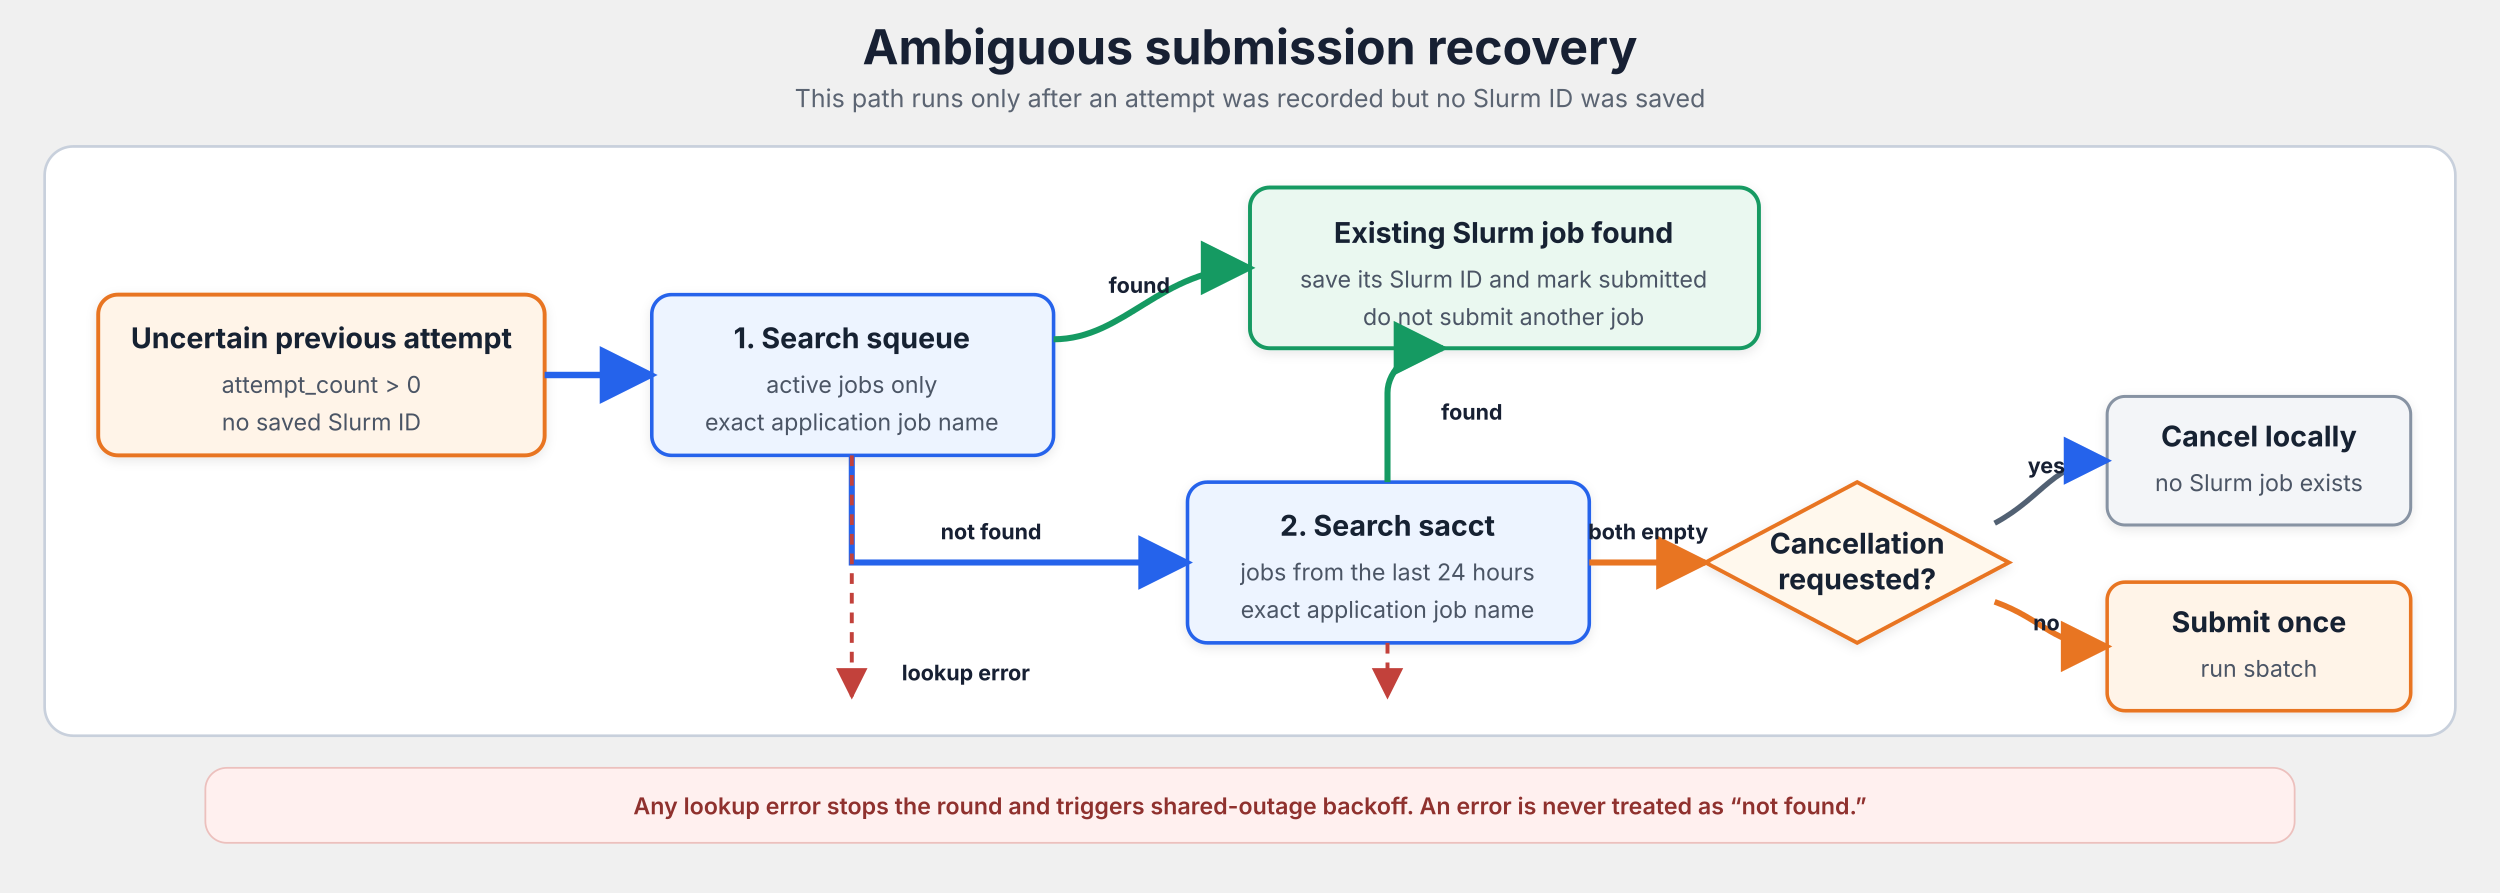
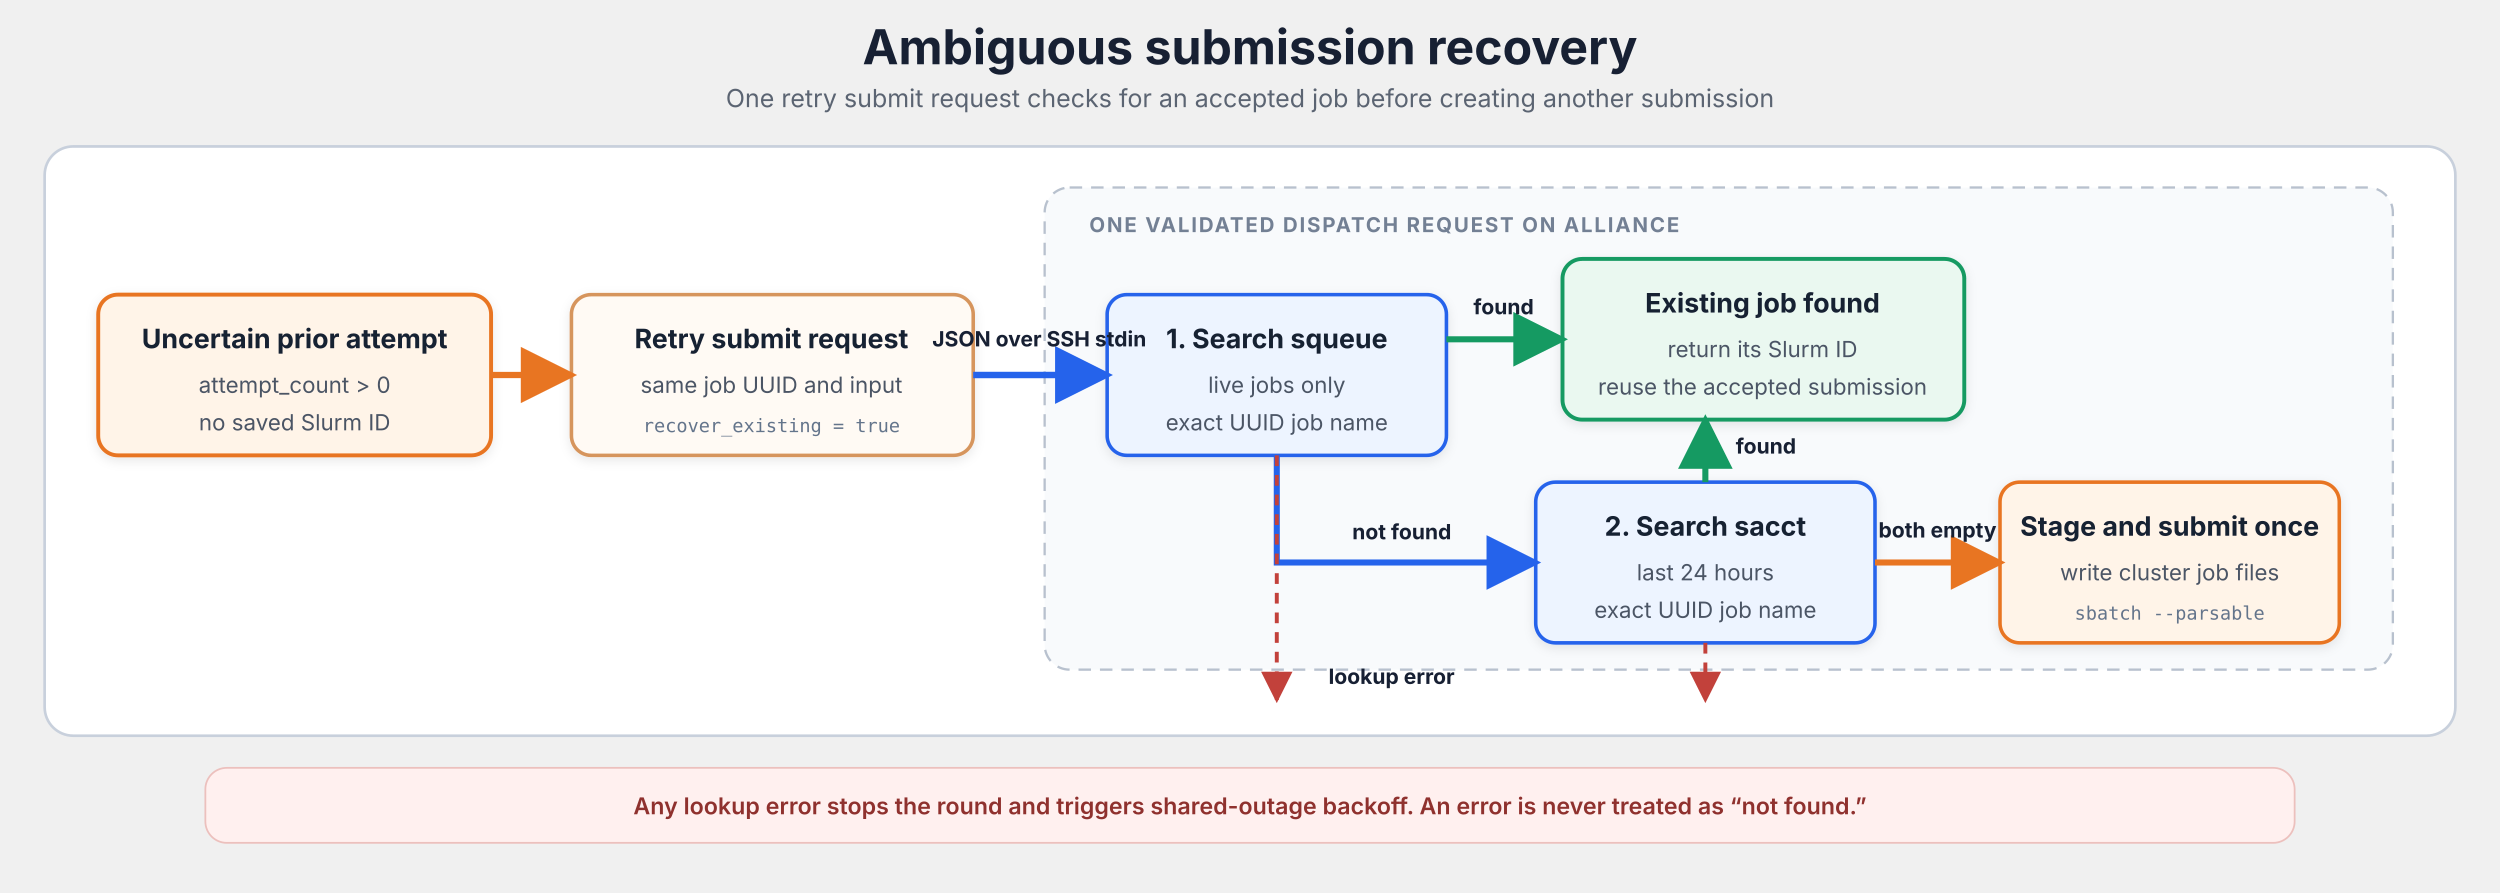
<svg xmlns="http://www.w3.org/2000/svg" viewBox="0 0 1400 500" role="img" aria-labelledby="title description">
  <defs>
    <marker id="arrow-blue" viewBox="0 0 10 10" refX="9" refY="5" markerWidth="9" markerHeight="9" orient="auto">
      <path d="M0,0 L10,5 L0,10 Z" fill="#2563eb" />
    </marker>
    <marker id="arrow-green" viewBox="0 0 10 10" refX="9" refY="5" markerWidth="9" markerHeight="9" orient="auto">
      <path d="M0,0 L10,5 L0,10 Z" fill="#159a62" />
    </marker>
    <marker id="arrow-orange" viewBox="0 0 10 10" refX="9" refY="5" markerWidth="9" markerHeight="9" orient="auto">
      <path d="M0,0 L10,5 L0,10 Z" fill="#e87522" />
    </marker>
    <marker id="arrow-red" viewBox="0 0 10 10" refX="9" refY="5" markerWidth="8" markerHeight="8" orient="auto">
      <path d="M0,0 L10,5 L0,10 Z" fill="#c2413b" />
    </marker>
    <filter id="shadow" x="-20%" y="-20%" width="140%" height="140%">
      <feDropShadow dx="0" dy="2" stdDeviation="3" flood-color="#0f172a" flood-opacity="0.09" />
    </filter>
  </defs>
  <style>
    text { font-family: Inter, ui-sans-serif, system-ui, -apple-system, BlinkMacSystemFont, "Segoe UI", sans-serif; fill: #172033; }
    .title { font-size: 27px; font-weight: 700; }
    .subtitle { font-size: 14px; fill: #5b6472; }
-     .node-title { font-size: 16px; font-weight: 700; }
-     .node-body { font-size: 13px; fill: #4b5565; }
-     .edge-label { font-size: 12px; font-weight: 650; }
+     .panel-title { font-size: 11.5px; font-weight: 700; letter-spacing: 1px; fill: #738094; }
+     .node-title { font-size: 15px; font-weight: 700; }
+     .node-body { font-size: 12.5px; fill: #4b5565; }
+     .edge-label { font-size: 11.8px; font-weight: 650; }
+     .command { font-family: ui-monospace, SFMono-Regular, Menlo, Consolas, monospace; font-size: 10.4px; fill: #64748b; }
    .footer { font-size: 13px; font-weight: 600; fill: #8f312e; }
  </style>
  <text class="title" x="700" y="36" text-anchor="middle">Ambiguous submission recovery</text>
-   <text class="subtitle" x="700" y="60" text-anchor="middle">This path runs only after an attempt was recorded but no Slurm ID was saved</text>
+   <text class="subtitle" x="700" y="60" text-anchor="middle">One retry submit request checks for an accepted job before creating another submission</text>
  <rect x="25" y="82" width="1350" height="330" rx="16" fill="#ffffff" stroke="#c8d0dc" stroke-width="1.5" />
  <g filter="url(#shadow)">
-     <rect x="55" y="165" width="250" height="90" rx="11" fill="#fff4e8" stroke="#e87522" stroke-width="2.2" />
-     <text class="node-title" x="180" y="195" text-anchor="middle">Uncertain previous attempt</text>
-     <text class="node-body" x="180" y="220" text-anchor="middle">attempt_count &gt; 0</text>
-     <text class="node-body" x="180" y="241" text-anchor="middle">no saved Slurm ID</text>
+     <rect x="55" y="165" width="220" height="90" rx="11" fill="#fff4e8" stroke="#e87522" stroke-width="2.2" />
+     <text class="node-title" x="165" y="195" text-anchor="middle">Uncertain prior attempt</text>
+     <text class="node-body" x="165" y="220" text-anchor="middle">attempt_count &gt; 0</text>
+     <text class="node-body" x="165" y="241" text-anchor="middle">no saved Slurm ID</text>
  </g>
  <g filter="url(#shadow)">
-     <rect x="365" y="165" width="225" height="90" rx="11" fill="#edf4ff" stroke="#2563eb" stroke-width="2" />
-     <text class="node-title" x="477" y="195" text-anchor="middle">1. Search squeue</text>
-     <text class="node-body" x="477" y="220" text-anchor="middle">active jobs only</text>
-     <text class="node-body" x="477" y="241" text-anchor="middle">exact application job name</text>
+     <rect x="320" y="165" width="225" height="90" rx="11" fill="#fffaf4" stroke="#d6955d" stroke-width="2" />
+     <text class="node-title" x="432" y="195" text-anchor="middle">Retry submit request</text>
+     <text class="node-body" x="432" y="220" text-anchor="middle">same job UUID and input</text>
+     <text class="command" x="432" y="242" text-anchor="middle">recover_existing = true</text>
+   </g>
+   <rect x="585" y="105" width="755" height="270" rx="14" fill="#f8fafc" stroke="#b8c1ce" stroke-width="1.3" stroke-dasharray="7 5" />
+   <text class="panel-title" x="610" y="130">ONE VALIDATED DISPATCH REQUEST ON ALLIANCE</text>
+   <g filter="url(#shadow)">
+     <rect x="620" y="165" width="190" height="90" rx="11" fill="#edf4ff" stroke="#2563eb" stroke-width="2" />
+     <text class="node-title" x="715" y="195" text-anchor="middle">1. Search squeue</text>
+     <text class="node-body" x="715" y="220" text-anchor="middle">live jobs only</text>
+     <text class="node-body" x="715" y="241" text-anchor="middle">exact UUID job name</text>
  </g>
  <g filter="url(#shadow)">
-     <rect x="665" y="270" width="225" height="90" rx="11" fill="#edf4ff" stroke="#2563eb" stroke-width="2" />
-     <text class="node-title" x="777" y="300" text-anchor="middle">2. Search sacct</text>
-     <text class="node-body" x="777" y="325" text-anchor="middle">jobs from the last 24 hours</text>
-     <text class="node-body" x="777" y="346" text-anchor="middle">exact application job name</text>
+     <rect x="860" y="270" width="190" height="90" rx="11" fill="#edf4ff" stroke="#2563eb" stroke-width="2" />
+     <text class="node-title" x="955" y="300" text-anchor="middle">2. Search sacct</text>
+     <text class="node-body" x="955" y="325" text-anchor="middle">last 24 hours</text>
+     <text class="node-body" x="955" y="346" text-anchor="middle">exact UUID job name</text>
  </g>
  <g filter="url(#shadow)">
-     <rect x="700" y="105" width="285" height="90" rx="11" fill="#eaf8f0" stroke="#159a62" stroke-width="2.2" />
-     <text class="node-title" x="842" y="136" text-anchor="middle">Existing Slurm job found</text>
-     <text class="node-body" x="842" y="161" text-anchor="middle">save its Slurm ID and mark submitted</text>
-     <text class="node-body" x="842" y="182" text-anchor="middle">do not submit another job</text>
+     <rect x="875" y="145" width="225" height="90" rx="11" fill="#eaf8f0" stroke="#159a62" stroke-width="2.2" />
+     <text class="node-title" x="987" y="175" text-anchor="middle">Existing job found</text>
+     <text class="node-body" x="987" y="200" text-anchor="middle">return its Slurm ID</text>
+     <text class="node-body" x="987" y="221" text-anchor="middle">reuse the accepted submission</text>
  </g>
  <g filter="url(#shadow)">
-     <path d="M1040 270 L1125 315 L1040 360 L955 315 Z" fill="#fff8ed" stroke="#e87522" stroke-width="2.2" />
-     <text class="node-title" x="1040" y="310" text-anchor="middle">Cancellation</text>
-     <text class="node-title" x="1040" y="330" text-anchor="middle">requested?</text>
+     <rect x="1120" y="270" width="190" height="90" rx="11" fill="#fff4e8" stroke="#e87522" stroke-width="2" />
+     <text class="node-title" x="1215" y="300" text-anchor="middle">Stage and submit once</text>
+     <text class="node-body" x="1215" y="325" text-anchor="middle">write cluster job files</text>
+     <text class="command" x="1215" y="347" text-anchor="middle">sbatch --parsable</text>
  </g>
-   <g filter="url(#shadow)">
-     <rect x="1180" y="222" width="170" height="72" rx="10" fill="#f3f5f8" stroke="#8793a3" stroke-width="1.7" />
-     <text class="node-title" x="1265" y="250" text-anchor="middle">Cancel locally</text>
-     <text class="node-body" x="1265" y="275" text-anchor="middle">no Slurm job exists</text>
-   </g>
-   <g filter="url(#shadow)">
-     <rect x="1180" y="326" width="170" height="72" rx="10" fill="#fff4e8" stroke="#e87522" stroke-width="2" />
-     <text class="node-title" x="1265" y="354" text-anchor="middle">Submit once</text>
-     <text class="node-body" x="1265" y="379" text-anchor="middle">run sbatch</text>
-   </g>
-   <path d="M305 210 H365" fill="none" stroke="#2563eb" stroke-width="3.6" marker-end="url(#arrow-blue)" />
-   <path d="M590 190 C630 190 650 150 700 150" fill="none" stroke="#159a62" stroke-width="3.4" marker-end="url(#arrow-green)" />
-   <text class="edge-label" x="638" y="164" text-anchor="middle" fill="#117b50">found</text>
-   <path d="M477 255 V315 H665" fill="none" stroke="#2563eb" stroke-width="3.4" marker-end="url(#arrow-blue)" />
-   <text class="edge-label" x="555" y="302" text-anchor="middle" fill="#2563eb">not found</text>
-   <path d="M777 270 V220 C777 207 790 195 808 195" fill="none" stroke="#159a62" stroke-width="3.4" marker-end="url(#arrow-green)" />
-   <text class="edge-label" x="807" y="235" fill="#117b50">found</text>
-   <path d="M890 315 H955" fill="none" stroke="#e87522" stroke-width="3.4" marker-end="url(#arrow-orange)" />
-   <text class="edge-label" x="923" y="302" text-anchor="middle" fill="#c65f16">both empty</text>
-   <path d="M1117 293 C1145 278 1150 258 1180 258" fill="none" stroke="#526173" stroke-width="3" marker-end="url(#arrow-blue)" />
-   <text class="edge-label" x="1146" y="265" text-anchor="middle" fill="#526173">yes</text>
-   <path d="M1117 337 C1145 347 1150 362 1180 362" fill="none" stroke="#e87522" stroke-width="3.2" marker-end="url(#arrow-orange)" />
-   <text class="edge-label" x="1146" y="353" text-anchor="middle" fill="#c65f16">no</text>
-   <path d="M477 255 V390" fill="none" stroke="#c2413b" stroke-width="2.2" stroke-dasharray="6 5" marker-end="url(#arrow-red)" />
-   <path d="M777 360 V390" fill="none" stroke="#c2413b" stroke-width="2.2" stroke-dasharray="6 5" marker-end="url(#arrow-red)" />
-   <text class="edge-label" x="505" y="381" fill="#8f312e">lookup error</text>
+   <path d="M275 210 H320" fill="none" stroke="#e87522" stroke-width="3.5" marker-end="url(#arrow-orange)" />
+   <path d="M545 210 H620" fill="none" stroke="#2563eb" stroke-width="3.6" marker-end="url(#arrow-blue)" />
+   <text class="edge-label" x="582" y="194" text-anchor="middle" fill="#2563eb">JSON over SSH stdin</text>
+   <path d="M810 190 C835 190 846 190 875 190" fill="none" stroke="#159a62" stroke-width="3.4" marker-end="url(#arrow-green)" />
+   <text class="edge-label" x="842" y="176" text-anchor="middle" fill="#117b50">found</text>
+   <path d="M715 255 V315 H860" fill="none" stroke="#2563eb" stroke-width="3.4" marker-end="url(#arrow-blue)" />
+   <text class="edge-label" x="785" y="302" text-anchor="middle" fill="#2563eb">not found</text>
+   <path d="M955 270 V235" fill="none" stroke="#159a62" stroke-width="3.4" marker-end="url(#arrow-green)" />
+   <text class="edge-label" x="972" y="254" fill="#117b50">found</text>
+   <path d="M1050 315 H1120" fill="none" stroke="#e87522" stroke-width="3.4" marker-end="url(#arrow-orange)" />
+   <text class="edge-label" x="1085" y="301" text-anchor="middle" fill="#c65f16">both empty</text>
+   <path d="M715 255 V392" fill="none" stroke="#c2413b" stroke-width="2.2" stroke-dasharray="6 5" marker-end="url(#arrow-red)" />
+   <path d="M955 360 V392" fill="none" stroke="#c2413b" stroke-width="2.2" stroke-dasharray="6 5" marker-end="url(#arrow-red)" />
+   <text class="edge-label" x="744" y="383" fill="#8f312e">lookup error</text>
  <rect x="115" y="430" width="1170" height="42" rx="12" fill="#fff0ef" stroke="#ecc0bd" />
  <text class="footer" x="700" y="456" text-anchor="middle">Any lookup error stops the round and triggers shared-outage backoff. An error is never treated as “not found.”</text>
</svg>
